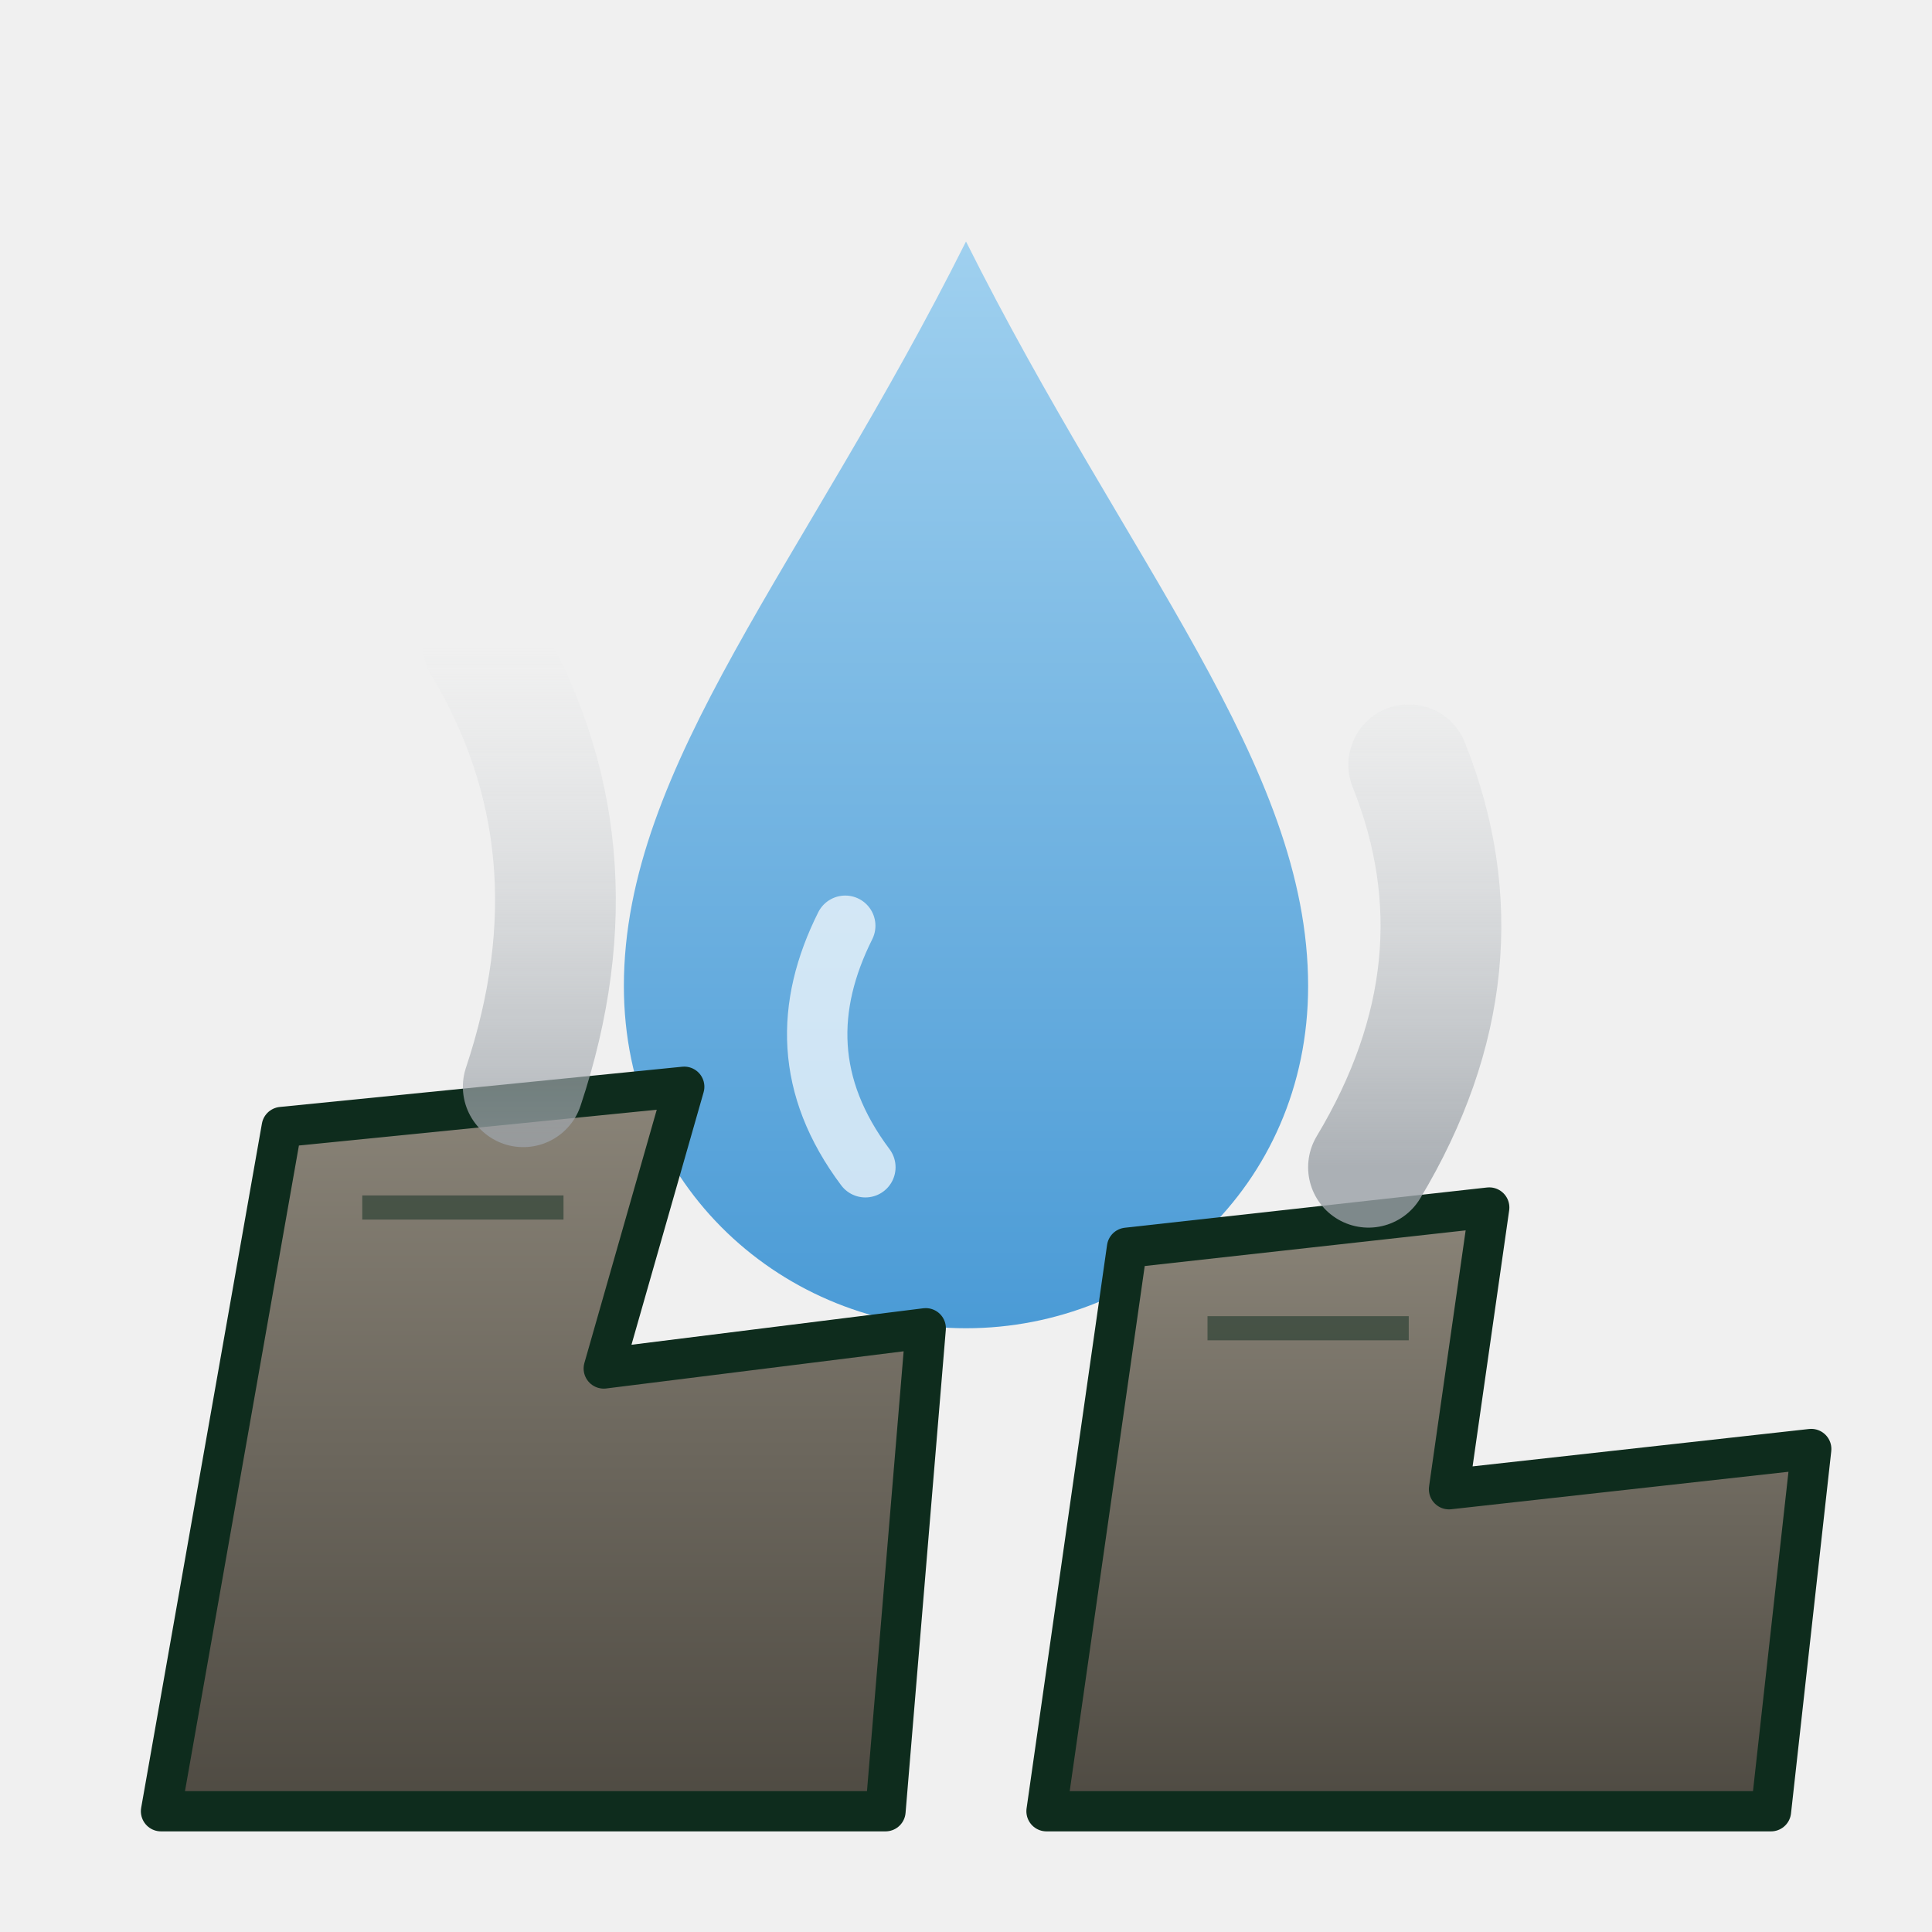
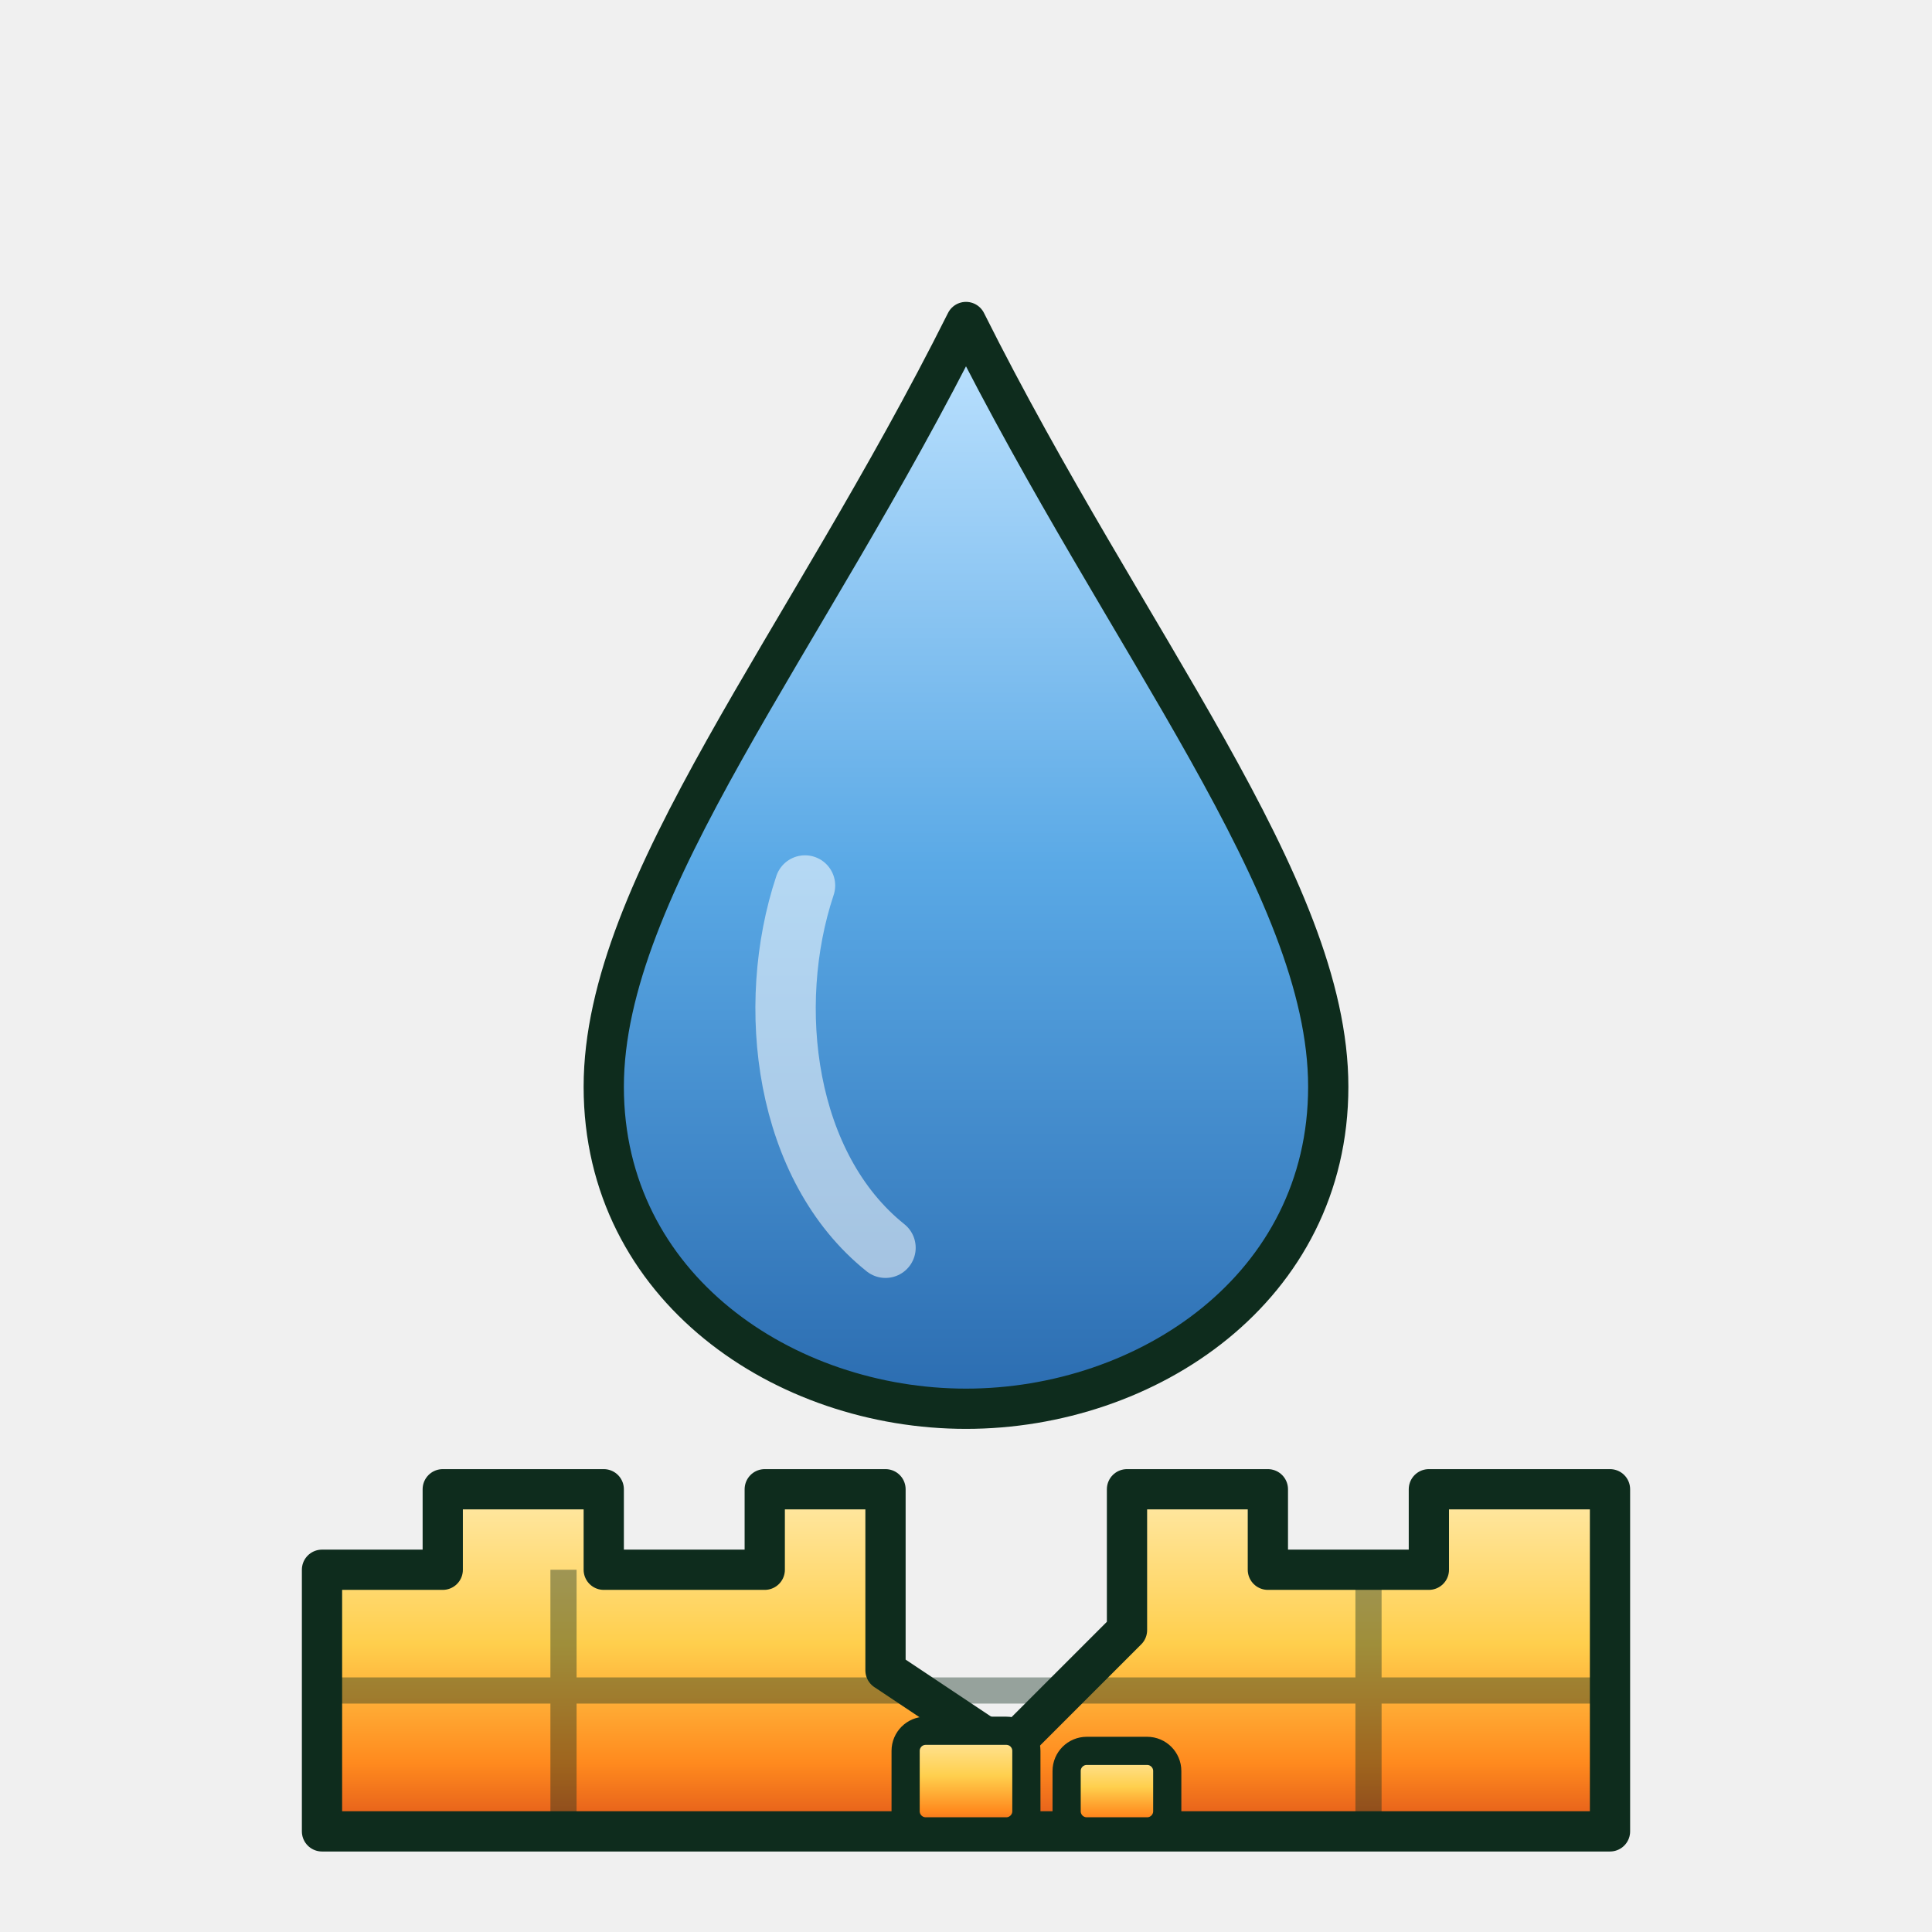
- <svg xmlns="http://www.w3.org/2000/svg" viewBox="0 0 96 96" width="96" height="96">
+ <svg xmlns="http://www.w3.org/2000/svg" viewBox="0 0 96 96">
  <defs>
-     <linearGradient id="b" x1="0" y1="0" x2="0" y2="1">
-       <stop offset="0" stop-color="#9fd0ef" />
-       <stop offset="1" stop-color="#4b9bd6" />
+     <linearGradient id="g25" x1="0" y1="0" x2="0" y2="1">
+       <stop offset="0" stop-color="#ffe9a8" />
+       <stop offset=".45" stop-color="#ffcf4d" />
+       <stop offset=".8" stop-color="#ff8a1e" />
+       <stop offset="1" stop-color="#e0561a" />
    </linearGradient>
-     <linearGradient id="stone" x1="0" y1="0" x2="0" y2="1">
-       <stop offset="0" stop-color="#8a8478" />
-       <stop offset="1" stop-color="#4e4a42" />
-     </linearGradient>
-     <linearGradient id="smoke" x1="0" y1="0" x2="0" y2="1">
-       <stop offset="0" stop-color="#cfd3d6" stop-opacity="0" />
-       <stop offset="1" stop-color="#9aa0a6" stop-opacity=".8" />
+     <linearGradient id="bl25" x1="0" y1="0" x2="0" y2="1">
+       <stop offset="0" stop-color="#bfe3ff" />
+       <stop offset=".5" stop-color="#5aa9e6" />
+       <stop offset="1" stop-color="#2b6cb0" />
    </linearGradient>
  </defs>
-   <path d="M48 12 c8 16 17 26 17 37 c0 10 -8 17 -17 17 s-17 -7 -17 -17 c0 -11 9 -21 17 -37 z" fill="url(#b)" />
-   <path d="M42 46 c-2 4 -2 8 1 12" fill="none" stroke="#ffffff" stroke-width="3" stroke-linecap="round" opacity=".7" />
-   <path d="M8 90 L14 56 L34 54 L30 68 L46 66 L44 90 Z" fill="url(#stone)" stroke="#0e2c1d" stroke-width="2" stroke-linejoin="round" />
-   <path d="M52 90 L56 62 L74 60 L72 74 L90 72 L88 90 Z" fill="url(#stone)" stroke="#0e2c1d" stroke-width="2" stroke-linejoin="round" />
-   <path d="M18 60 h10 M60 66 h10" stroke="#0e2c1d" stroke-width="1.2" opacity=".5" />
-   <path d="M26 54 q4 -12 -2 -22 M68 58 q6 -10 2 -20" fill="none" stroke="url(#smoke)" stroke-width="6" stroke-linecap="round" />
+   <path d="M16 91 V78 H22 V74 H30 V78 H38 V74 H44 V83 L50 87 L56 81 V74 H63 V78 H71 V74 H80 V91 Z" fill="url(#g25)" stroke="#0e2c1d" stroke-width="2" stroke-linejoin="round" />
+   <g stroke="#0e2c1d" stroke-width="1.3" opacity=".4">
+     <path d="M16 84 H80 M28 78 V91 M68 78 V91" />
+   </g>
+   <rect x="45" y="86" width="6" height="5" rx="1" fill="url(#g25)" stroke="#0e2c1d" stroke-width="1.4" />
+   <rect x="53" y="87" width="5" height="4" rx="1" fill="url(#g25)" stroke="#0e2c1d" stroke-width="1.4" />
+   <path d="M48 16 C40 32 30 44 30 54 C30 64 39 70 48 70 C57 70 66 64 66 54 C66 44 56 32 48 16 Z" fill="url(#bl25)" stroke="#0e2c1d" stroke-width="2" stroke-linejoin="round" />
+   <path d="M40 44 C38 50 39 58 44 62" fill="none" stroke="#ffffff" stroke-width="3" opacity=".55" stroke-linecap="round" />
</svg>
